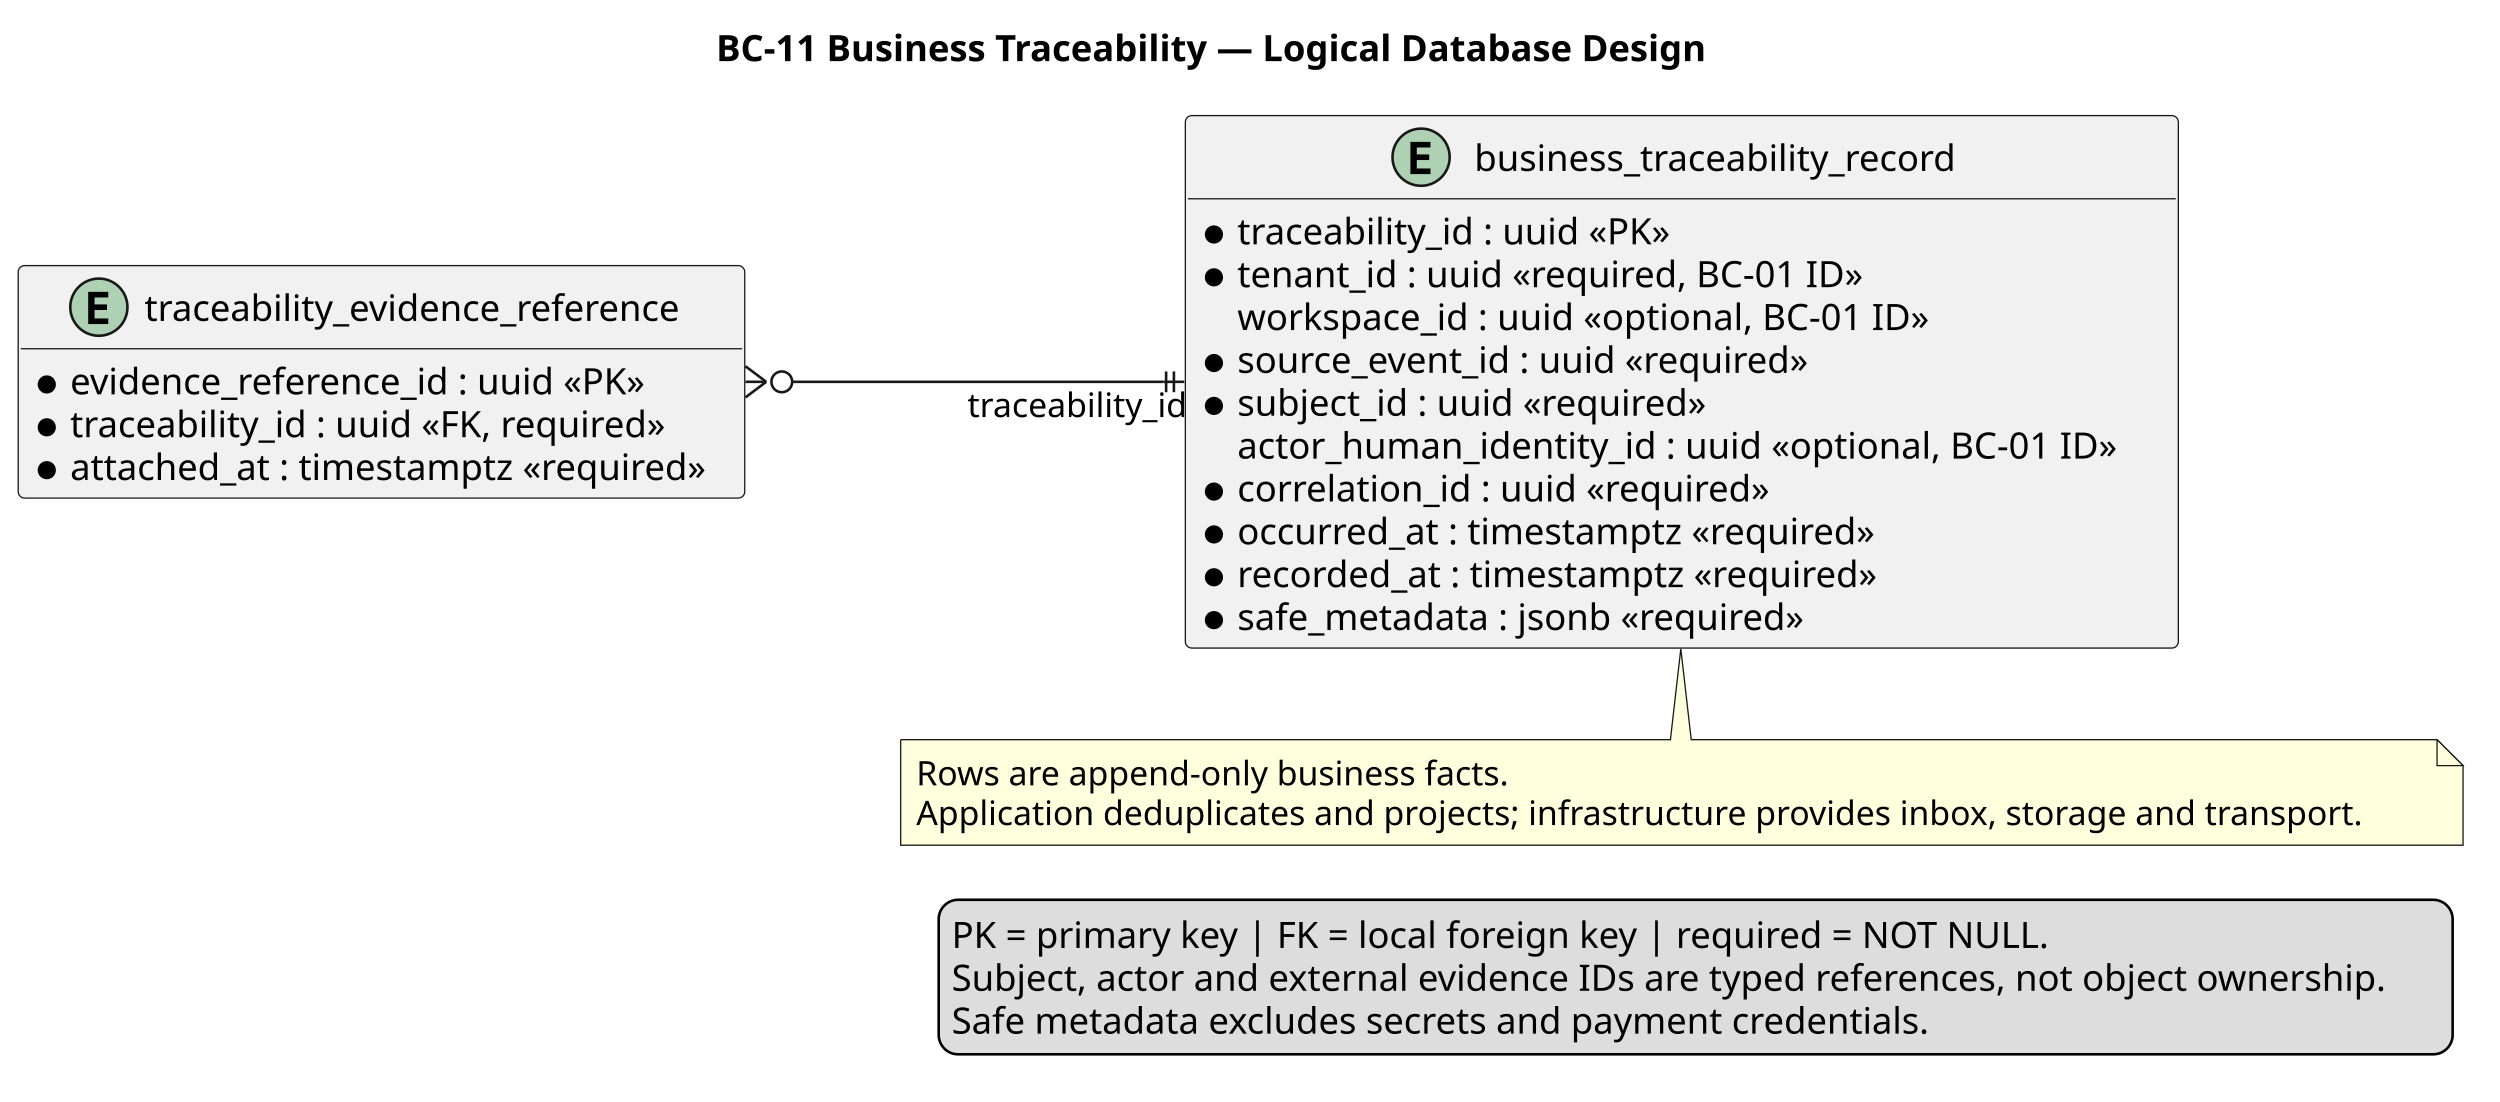
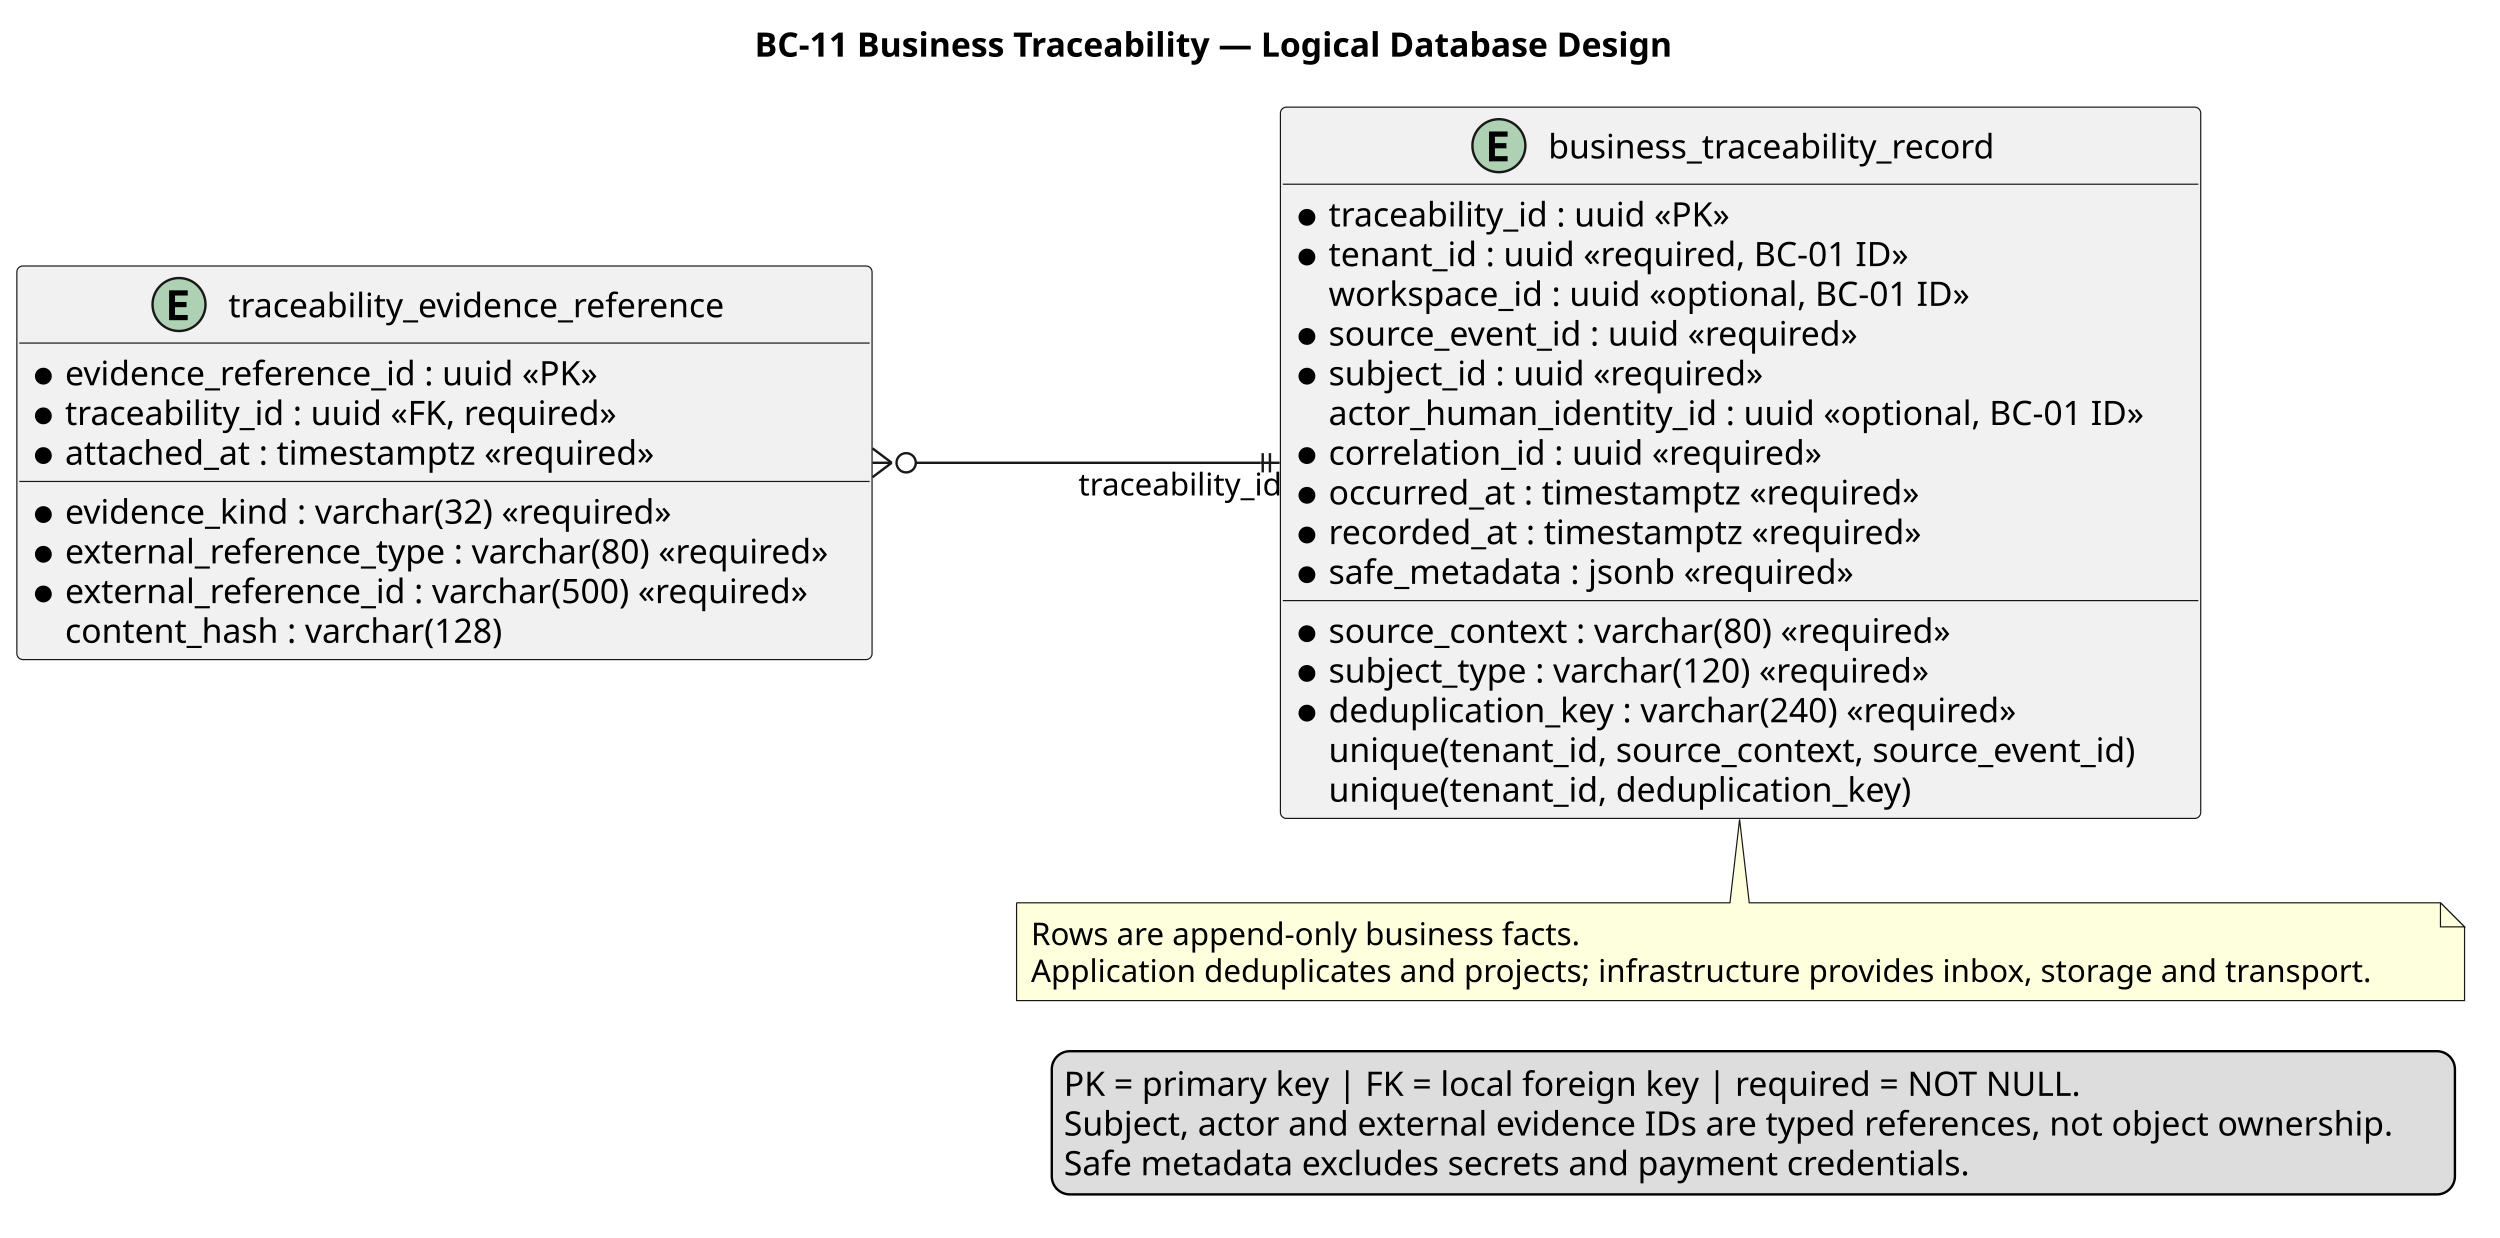
- <svg xmlns="http://www.w3.org/2000/svg" contentStyleType="text/css" data-diagram-type="CLASS" height="424px" preserveAspectRatio="none" style="width:962px;height:424px;background:#FFFFFF;" version="1.1" viewBox="0 0 962 424" width="962px" zoomAndPan="magnify">
+ <svg xmlns="http://www.w3.org/2000/svg" contentStyleType="text/css" data-diagram-type="CLASS" height="514px" preserveAspectRatio="none" style="width:1038px;height:514px;background:#FFFFFF;" version="1.1" viewBox="0 0 1038 514" width="1038px" zoomAndPan="magnify">
  <defs />
  <g>
    <g class="title" data-source-line="1">
-       <text fill="#000000" font-family="sans-serif" font-size="14" font-weight="700" lengthAdjust="spacing" textLength="404.681" x="275.55" y="23.535">BC-11 Business Traceability — Logical Database Design</text>
+       <text fill="#000000" font-family="sans-serif" font-size="14" font-weight="700" lengthAdjust="spacing" textLength="404.681" x="313.3" y="23.535">BC-11 Business Traceability — Logical Database Design</text>
    </g>
-     <g class="entity" data-qualified-name="business_traceability_record" data-source-line="12" id="ent0001">
-       <rect fill="#F1F1F1" height="204.883" rx="2.5" ry="2.5" style="stroke:#181818;stroke-width:0.5;" width="382.111" x="456.12" y="44.488" />
-       <ellipse cx="546.833" cy="60.488" fill="#ADD1B2" rx="11" ry="11" style="stroke:#181818;stroke-width:1;" />
-       <path d="M550.447,66.988 L542.727,66.988 L542.727,54.595 L550.447,54.595 L550.447,56.753 L545.176,56.753 L545.176,59.426 L549.949,59.426 L549.949,61.584 L545.176,61.584 L545.176,64.83 L550.447,64.83 Z " fill="#000000" />
-       <text fill="#000000" font-family="sans-serif" font-size="14" lengthAdjust="spacing" textLength="192.185" x="567.333" y="65.779">business_traceability_record</text>
-       <line style="stroke:#181818;stroke-width:0.5;" x1="457.12" x2="837.231" y1="76.488" y2="76.488" />
+     <g class="entity" data-qualified-name="business_traceability_record" data-source-line="11" id="ent0001">
+       <rect fill="#F1F1F1" height="295.324" rx="2.5" ry="2.5" style="stroke:#181818;stroke-width:0.5;" width="382.111" x="531.63" y="44.488" />
+       <ellipse cx="622.343" cy="60.488" fill="#ADD1B2" rx="11" ry="11" style="stroke:#181818;stroke-width:1;" />
+       <path d="M625.957,66.988 L618.237,66.988 L618.237,54.595 L625.957,54.595 L625.957,56.753 L620.686,56.753 L620.686,59.426 L625.459,59.426 L625.459,61.584 L620.686,61.584 L620.686,64.83 L625.957,64.83 Z " fill="#000000" />
+       <text fill="#000000" font-family="sans-serif" font-size="14" lengthAdjust="spacing" textLength="192.185" x="642.843" y="65.779">business_traceability_record</text>
+       <line style="stroke:#181818;stroke-width:0.5;" x1="532.63" x2="912.741" y1="76.488" y2="76.488" />
      <g data-visibility-modifier="IE_MANDATORY">
-         <ellipse cx="467.12" cy="90.232" fill="#000000" rx="3" ry="3" style="stroke:#000000;stroke-width:1;" />
+         <ellipse cx="542.63" cy="90.232" fill="#000000" rx="3" ry="3" style="stroke:#000000;stroke-width:1;" />
      </g>
-       <text fill="#000000" font-family="sans-serif" font-size="14" lengthAdjust="spacing" textLength="174.262" x="476.12" y="94.023">traceability_id : uuid «PK»</text>
+       <text fill="#000000" font-family="sans-serif" font-size="14" lengthAdjust="spacing" textLength="174.262" x="551.63" y="94.023">traceability_id : uuid «PK»</text>
      <g data-visibility-modifier="IE_MANDATORY">
-         <ellipse cx="467.12" cy="106.721" fill="#000000" rx="3" ry="3" style="stroke:#000000;stroke-width:1;" />
+         <ellipse cx="542.63" cy="106.721" fill="#000000" rx="3" ry="3" style="stroke:#000000;stroke-width:1;" />
      </g>
-       <text fill="#000000" font-family="sans-serif" font-size="14" lengthAdjust="spacing" textLength="254.632" x="476.12" y="110.512">tenant_id : uuid «required, BC-01 ID»</text>
-       <text fill="#000000" font-family="sans-serif" font-size="14" lengthAdjust="spacing" textLength="281.545" x="476.12" y="127">workspace_id : uuid «optional, BC-01 ID»</text>
+       <text fill="#000000" font-family="sans-serif" font-size="14" lengthAdjust="spacing" textLength="254.632" x="551.63" y="110.512">tenant_id : uuid «required, BC-01 ID»</text>
+       <text fill="#000000" font-family="sans-serif" font-size="14" lengthAdjust="spacing" textLength="281.545" x="551.63" y="127">workspace_id : uuid «optional, BC-01 ID»</text>
      <g data-visibility-modifier="IE_MANDATORY">
-         <ellipse cx="467.12" cy="139.697" fill="#000000" rx="3" ry="3" style="stroke:#000000;stroke-width:1;" />
+         <ellipse cx="542.63" cy="139.697" fill="#000000" rx="3" ry="3" style="stroke:#000000;stroke-width:1;" />
      </g>
-       <text fill="#000000" font-family="sans-serif" font-size="14" lengthAdjust="spacing" textLength="228.792" x="476.12" y="143.488">source_event_id : uuid «required»</text>
+       <text fill="#000000" font-family="sans-serif" font-size="14" lengthAdjust="spacing" textLength="228.792" x="551.63" y="143.488">source_event_id : uuid «required»</text>
      <g data-visibility-modifier="IE_MANDATORY">
-         <ellipse cx="467.12" cy="156.185" fill="#000000" rx="3" ry="3" style="stroke:#000000;stroke-width:1;" />
+         <ellipse cx="542.63" cy="156.185" fill="#000000" rx="3" ry="3" style="stroke:#000000;stroke-width:1;" />
      </g>
-       <text fill="#000000" font-family="sans-serif" font-size="14" lengthAdjust="spacing" textLength="189" x="476.12" y="159.977">subject_id : uuid «required»</text>
-       <text fill="#000000" font-family="sans-serif" font-size="14" lengthAdjust="spacing" textLength="356.111" x="476.12" y="176.465">actor_human_identity_id : uuid «optional, BC-01 ID»</text>
+       <text fill="#000000" font-family="sans-serif" font-size="14" lengthAdjust="spacing" textLength="189" x="551.63" y="159.977">subject_id : uuid «required»</text>
+       <text fill="#000000" font-family="sans-serif" font-size="14" lengthAdjust="spacing" textLength="356.111" x="551.63" y="176.465">actor_human_identity_id : uuid «optional, BC-01 ID»</text>
      <g data-visibility-modifier="IE_MANDATORY">
-         <ellipse cx="467.12" cy="189.162" fill="#000000" rx="3" ry="3" style="stroke:#000000;stroke-width:1;" />
+         <ellipse cx="542.63" cy="189.162" fill="#000000" rx="3" ry="3" style="stroke:#000000;stroke-width:1;" />
      </g>
-       <text fill="#000000" font-family="sans-serif" font-size="14" lengthAdjust="spacing" textLength="213.274" x="476.12" y="192.953">correlation_id : uuid «required»</text>
+       <text fill="#000000" font-family="sans-serif" font-size="14" lengthAdjust="spacing" textLength="213.274" x="551.63" y="192.953">correlation_id : uuid «required»</text>
      <g data-visibility-modifier="IE_MANDATORY">
-         <ellipse cx="467.12" cy="205.65" fill="#000000" rx="3" ry="3" style="stroke:#000000;stroke-width:1;" />
+         <ellipse cx="542.63" cy="205.65" fill="#000000" rx="3" ry="3" style="stroke:#000000;stroke-width:1;" />
      </g>
-       <text fill="#000000" font-family="sans-serif" font-size="14" lengthAdjust="spacing" textLength="254.871" x="476.12" y="209.441">occurred_at : timestamptz «required»</text>
+       <text fill="#000000" font-family="sans-serif" font-size="14" lengthAdjust="spacing" textLength="254.871" x="551.63" y="209.441">occurred_at : timestamptz «required»</text>
      <g data-visibility-modifier="IE_MANDATORY">
-         <ellipse cx="467.12" cy="222.139" fill="#000000" rx="3" ry="3" style="stroke:#000000;stroke-width:1;" />
+         <ellipse cx="542.63" cy="222.139" fill="#000000" rx="3" ry="3" style="stroke:#000000;stroke-width:1;" />
      </g>
-       <text fill="#000000" font-family="sans-serif" font-size="14" lengthAdjust="spacing" textLength="255.623" x="476.12" y="225.93">recorded_at : timestamptz «required»</text>
+       <text fill="#000000" font-family="sans-serif" font-size="14" lengthAdjust="spacing" textLength="255.623" x="551.63" y="225.93">recorded_at : timestamptz «required»</text>
      <g data-visibility-modifier="IE_MANDATORY">
-         <ellipse cx="467.12" cy="238.627" fill="#000000" rx="3" ry="3" style="stroke:#000000;stroke-width:1;" />
+         <ellipse cx="542.63" cy="238.627" fill="#000000" rx="3" ry="3" style="stroke:#000000;stroke-width:1;" />
      </g>
-       <text fill="#000000" font-family="sans-serif" font-size="14" lengthAdjust="spacing" textLength="225.463" x="476.12" y="242.418">safe_metadata : jsonb «required»</text>
+       <text fill="#000000" font-family="sans-serif" font-size="14" lengthAdjust="spacing" textLength="225.463" x="551.63" y="242.418">safe_metadata : jsonb «required»</text>
+       <line style="stroke:#181818;stroke-width:0.5;" x1="532.63" x2="912.741" y1="249.371" y2="249.371" />
+       <g data-visibility-modifier="IE_MANDATORY">
+         <ellipse cx="542.63" cy="263.115" fill="#000000" rx="3" ry="3" style="stroke:#000000;stroke-width:1;" />
+       </g>
+       <text fill="#000000" font-family="sans-serif" font-size="14" lengthAdjust="spacing" textLength="270.081" x="551.63" y="266.906">source_context : varchar(80) «required»</text>
+       <g data-visibility-modifier="IE_MANDATORY">
+         <ellipse cx="542.63" cy="279.603" fill="#000000" rx="3" ry="3" style="stroke:#000000;stroke-width:1;" />
+       </g>
+       <text fill="#000000" font-family="sans-serif" font-size="14" lengthAdjust="spacing" textLength="260.757" x="551.63" y="283.394">subject_type : varchar(120) «required»</text>
+       <g data-visibility-modifier="IE_MANDATORY">
+         <ellipse cx="542.63" cy="296.092" fill="#000000" rx="3" ry="3" style="stroke:#000000;stroke-width:1;" />
+       </g>
+       <text fill="#000000" font-family="sans-serif" font-size="14" lengthAdjust="spacing" textLength="298.279" x="551.63" y="299.883">deduplication_key : varchar(240) «required»</text>
+       <text fill="#000000" font-family="sans-serif" font-size="14" lengthAdjust="spacing" textLength="348.981" x="551.63" y="316.371">unique(tenant_id, source_context, source_event_id)</text>
+       <text fill="#000000" font-family="sans-serif" font-size="14" lengthAdjust="spacing" textLength="250.715" x="551.63" y="332.859">unique(tenant_id, deduplication_key)</text>
    </g>
-     <g class="entity" data-qualified-name="traceability_evidence_reference" data-source-line="28" id="ent0002">
-       <rect fill="#F1F1F1" height="89.465" rx="2.5" ry="2.5" style="stroke:#181818;stroke-width:0.5;" width="279.579" x="7" y="102.198" />
-       <ellipse cx="38.043" cy="118.198" fill="#ADD1B2" rx="11" ry="11" style="stroke:#181818;stroke-width:1;" />
-       <path d="M41.657,124.698 L33.938,124.698 L33.938,112.305 L41.657,112.305 L41.657,114.463 L36.386,114.463 L36.386,117.136 L41.159,117.136 L41.159,119.294 L36.386,119.294 L36.386,122.54 L41.657,122.54 Z " fill="#000000" />
-       <text fill="#000000" font-family="sans-serif" font-size="14" lengthAdjust="spacing" textLength="211.928" x="55.608" y="123.489">traceability_evidence_reference</text>
-       <line style="stroke:#181818;stroke-width:0.5;" x1="8" x2="285.579" y1="134.198" y2="134.198" />
+     <g class="entity" data-qualified-name="traceability_evidence_reference" data-source-line="29" id="ent0002">
+       <rect fill="#F1F1F1" height="163.418" rx="2.5" ry="2.5" style="stroke:#181818;stroke-width:0.5;" width="355.082" x="7" y="110.438" />
+       <ellipse cx="74.327" cy="126.438" fill="#ADD1B2" rx="11" ry="11" style="stroke:#181818;stroke-width:1;" />
+       <path d="M77.941,132.938 L70.222,132.938 L70.222,120.545 L77.941,120.545 L77.941,122.703 L72.67,122.703 L72.67,125.376 L77.443,125.376 L77.443,127.534 L72.67,127.534 L72.67,130.78 L77.941,130.78 Z " fill="#000000" />
+       <text fill="#000000" font-family="sans-serif" font-size="14" lengthAdjust="spacing" textLength="211.928" x="94.827" y="131.729">traceability_evidence_reference</text>
+       <line style="stroke:#181818;stroke-width:0.5;" x1="8" x2="361.082" y1="142.438" y2="142.438" />
      <g data-visibility-modifier="IE_MANDATORY">
-         <ellipse cx="18" cy="147.942" fill="#000000" rx="3" ry="3" style="stroke:#000000;stroke-width:1;" />
+         <ellipse cx="18" cy="156.182" fill="#000000" rx="3" ry="3" style="stroke:#000000;stroke-width:1;" />
      </g>
-       <text fill="#000000" font-family="sans-serif" font-size="14" lengthAdjust="spacing" textLength="229.387" x="27" y="151.733">evidence_reference_id : uuid «PK»</text>
+       <text fill="#000000" font-family="sans-serif" font-size="14" lengthAdjust="spacing" textLength="229.387" x="27" y="159.973">evidence_reference_id : uuid «PK»</text>
      <g data-visibility-modifier="IE_MANDATORY">
-         <ellipse cx="18" cy="164.431" fill="#000000" rx="3" ry="3" style="stroke:#000000;stroke-width:1;" />
+         <ellipse cx="18" cy="172.671" fill="#000000" rx="3" ry="3" style="stroke:#000000;stroke-width:1;" />
      </g>
-       <text fill="#000000" font-family="sans-serif" font-size="14" lengthAdjust="spacing" textLength="240.304" x="27" y="168.222">traceability_id : uuid «FK, required»</text>
+       <text fill="#000000" font-family="sans-serif" font-size="14" lengthAdjust="spacing" textLength="240.304" x="27" y="176.462">traceability_id : uuid «FK, required»</text>
      <g data-visibility-modifier="IE_MANDATORY">
-         <ellipse cx="18" cy="180.919" fill="#000000" rx="3" ry="3" style="stroke:#000000;stroke-width:1;" />
+         <ellipse cx="18" cy="189.159" fill="#000000" rx="3" ry="3" style="stroke:#000000;stroke-width:1;" />
      </g>
-       <text fill="#000000" font-family="sans-serif" font-size="14" lengthAdjust="spacing" textLength="253.579" x="27" y="184.71">attached_at : timestamptz «required»</text>
+       <text fill="#000000" font-family="sans-serif" font-size="14" lengthAdjust="spacing" textLength="253.579" x="27" y="192.95">attached_at : timestamptz «required»</text>
+       <line style="stroke:#181818;stroke-width:0.5;" x1="8" x2="361.082" y1="199.903" y2="199.903" />
+       <g data-visibility-modifier="IE_MANDATORY">
+         <ellipse cx="18" cy="213.647" fill="#000000" rx="3" ry="3" style="stroke:#000000;stroke-width:1;" />
+       </g>
+       <text fill="#000000" font-family="sans-serif" font-size="14" lengthAdjust="spacing" textLength="262.732" x="27" y="217.438">evidence_kind : varchar(32) «required»</text>
+       <g data-visibility-modifier="IE_MANDATORY">
+         <ellipse cx="18" cy="230.136" fill="#000000" rx="3" ry="3" style="stroke:#000000;stroke-width:1;" />
+       </g>
+       <text fill="#000000" font-family="sans-serif" font-size="14" lengthAdjust="spacing" textLength="329.082" x="27" y="233.927">external_reference_type : varchar(80) «required»</text>
+       <g data-visibility-modifier="IE_MANDATORY">
+         <ellipse cx="18" cy="246.624" fill="#000000" rx="3" ry="3" style="stroke:#000000;stroke-width:1;" />
+       </g>
+       <text fill="#000000" font-family="sans-serif" font-size="14" lengthAdjust="spacing" textLength="321.631" x="27" y="250.415">external_reference_id : varchar(500) «required»</text>
+       <text fill="#000000" font-family="sans-serif" font-size="14" lengthAdjust="spacing" textLength="189.643" x="27" y="266.903">content_hash : varchar(128)</text>
    </g>
-     <g class="entity" data-qualified-name="GMN4" data-source-line="41" id="ent0005">
-       <path d="M346.58,284.618 L346.58,325.239 A0,0 0 0 0 346.58,325.239 L947.781,325.239 A0,0 0 0 0 947.781,325.239 L947.781,294.618 L937.781,284.618 L650.78,284.618 L646.78,249.668 L642.78,284.618 L346.58,284.618 A0,0 0 0 0 346.58,284.618" fill="#FEFFDD" style="stroke:#181818;stroke-width:0.5;" />
-       <path d="M937.781,284.618 L937.781,294.618 L947.781,294.618 L937.781,284.618" fill="#FEFFDD" style="stroke:#181818;stroke-width:0.5;" />
-       <text fill="#000000" font-family="sans-serif" font-size="13" lengthAdjust="spacing" textLength="239.624" x="352.58" y="302.187">Rows are append-only business facts.</text>
-       <text fill="#000000" font-family="sans-serif" font-size="13" lengthAdjust="spacing" textLength="580.201" x="352.58" y="317.497">Application deduplicates and projects; infrastructure provides inbox, storage and transport.</text>
+     <g class="entity" data-qualified-name="GMN4" data-source-line="42" id="ent0005">
+       <path d="M422.08,374.838 L422.08,415.459 A0,0 0 0 0 422.08,415.459 L1023.281,415.459 A0,0 0 0 0 1023.281,415.459 L1023.281,384.838 L1013.281,374.838 L726.28,374.838 L722.28,340.208 L718.28,374.838 L422.08,374.838 A0,0 0 0 0 422.08,374.838" fill="#FEFFDD" style="stroke:#181818;stroke-width:0.5;" />
+       <path d="M1013.281,374.838 L1013.281,384.838 L1023.281,384.838 L1013.281,374.838" fill="#FEFFDD" style="stroke:#181818;stroke-width:0.5;" />
+       <text fill="#000000" font-family="sans-serif" font-size="13" lengthAdjust="spacing" textLength="239.624" x="428.08" y="392.407">Rows are append-only business facts.</text>
+       <text fill="#000000" font-family="sans-serif" font-size="13" lengthAdjust="spacing" textLength="580.201" x="428.08" y="407.717">Application deduplicates and projects; infrastructure provides inbox, storage and transport.</text>
    </g>
-     <g class="link" data-entity-1="ent0002" data-entity-2="ent0001" data-link-type="crowfoot" data-source-line="38" id="lnk3">
-       <path codeLine="38" d="M304.84,146.928 C357.17,146.928 391.54,146.928 447.72,146.928" fill="none" id="traceability_evidence_reference-business_traceability_record" style="stroke:#181818;stroke-width:1;" />
-       <line style="stroke:#181818;stroke-width:1;" x1="294.84" x2="286.84" y1="146.928" y2="152.928" />
-       <line style="stroke:#181818;stroke-width:1;" x1="294.84" x2="286.84" y1="146.928" y2="140.928" />
-       <line style="stroke:#181818;stroke-width:1;" x1="294.84" x2="286.84" y1="146.928" y2="146.928" />
-       <ellipse cx="300.84" cy="146.928" fill="none" rx="4" ry="4" style="stroke:#181818;stroke-width:1;" />
-       <line style="stroke:#181818;stroke-width:1;" x1="451.72" x2="451.72" y1="142.928" y2="150.928" />
-       <line style="stroke:#181818;stroke-width:1;" x1="448.72" x2="448.72" y1="142.928" y2="150.928" />
-       <line style="stroke:#181818;stroke-width:1;" x1="447.72" x2="455.72" y1="146.928" y2="146.928" />
-       <text fill="#000000" font-family="sans-serif" font-size="13" lengthAdjust="spacing" textLength="87.991" x="372.28" y="160.497">traceability_id</text>
+     <g class="link" data-entity-1="ent0002" data-entity-2="ent0001" data-link-type="crowfoot" data-source-line="39" id="lnk3">
+       <path codeLine="39" d="M380.24,192.148 C434.43,192.148 468.23,192.148 523.28,192.148" fill="none" id="traceability_evidence_reference-business_traceability_record" style="stroke:#181818;stroke-width:1;" />
+       <line style="stroke:#181818;stroke-width:1;" x1="370.24" x2="362.24" y1="192.148" y2="198.148" />
+       <line style="stroke:#181818;stroke-width:1;" x1="370.24" x2="362.24" y1="192.148" y2="186.148" />
+       <line style="stroke:#181818;stroke-width:1;" x1="370.24" x2="362.24" y1="192.148" y2="192.148" />
+       <ellipse cx="376.24" cy="192.148" fill="none" rx="4" ry="4" style="stroke:#181818;stroke-width:1;" />
+       <line style="stroke:#181818;stroke-width:1;" x1="527.28" x2="527.28" y1="188.148" y2="196.148" />
+       <line style="stroke:#181818;stroke-width:1;" x1="524.28" x2="524.28" y1="188.148" y2="196.148" />
+       <line style="stroke:#181818;stroke-width:1;" x1="523.28" x2="531.28" y1="192.148" y2="192.148" />
+       <text fill="#000000" font-family="sans-serif" font-size="13" lengthAdjust="spacing" textLength="87.991" x="447.76" y="205.717">traceability_id</text>
    </g>
-     <g class="legend" data-source-line="45">
-       <rect fill="#DDDDDD" height="59.465" rx="7.5" ry="7.5" style="stroke:#000000;stroke-width:1;" width="582.578" x="361.203" y="346.239" />
-       <text fill="#000000" font-family="sans-serif" font-size="14" lengthAdjust="spacing" textLength="445.635" x="366.203" y="364.774">PK = primary key | FK = local foreign key | required = NOT NULL.</text>
-       <text fill="#000000" font-family="sans-serif" font-size="14" lengthAdjust="spacing" textLength="572.578" x="366.203" y="381.263">Subject, actor and external evidence IDs are typed references, not object ownership.</text>
-       <text fill="#000000" font-family="sans-serif" font-size="14" lengthAdjust="spacing" textLength="388.705" x="366.203" y="397.751">Safe metadata excludes secrets and payment credentials.</text>
+     <g class="legend" data-source-line="46">
+       <rect fill="#DDDDDD" height="59.465" rx="7.5" ry="7.5" style="stroke:#000000;stroke-width:1;" width="582.578" x="436.703" y="436.459" />
+       <text fill="#000000" font-family="sans-serif" font-size="14" lengthAdjust="spacing" textLength="445.635" x="441.703" y="454.995">PK = primary key | FK = local foreign key | required = NOT NULL.</text>
+       <text fill="#000000" font-family="sans-serif" font-size="14" lengthAdjust="spacing" textLength="572.578" x="441.703" y="471.483">Subject, actor and external evidence IDs are typed references, not object ownership.</text>
+       <text fill="#000000" font-family="sans-serif" font-size="14" lengthAdjust="spacing" textLength="388.705" x="441.703" y="487.971">Safe metadata excludes secrets and payment credentials.</text>
    </g>
  </g>
</svg>
